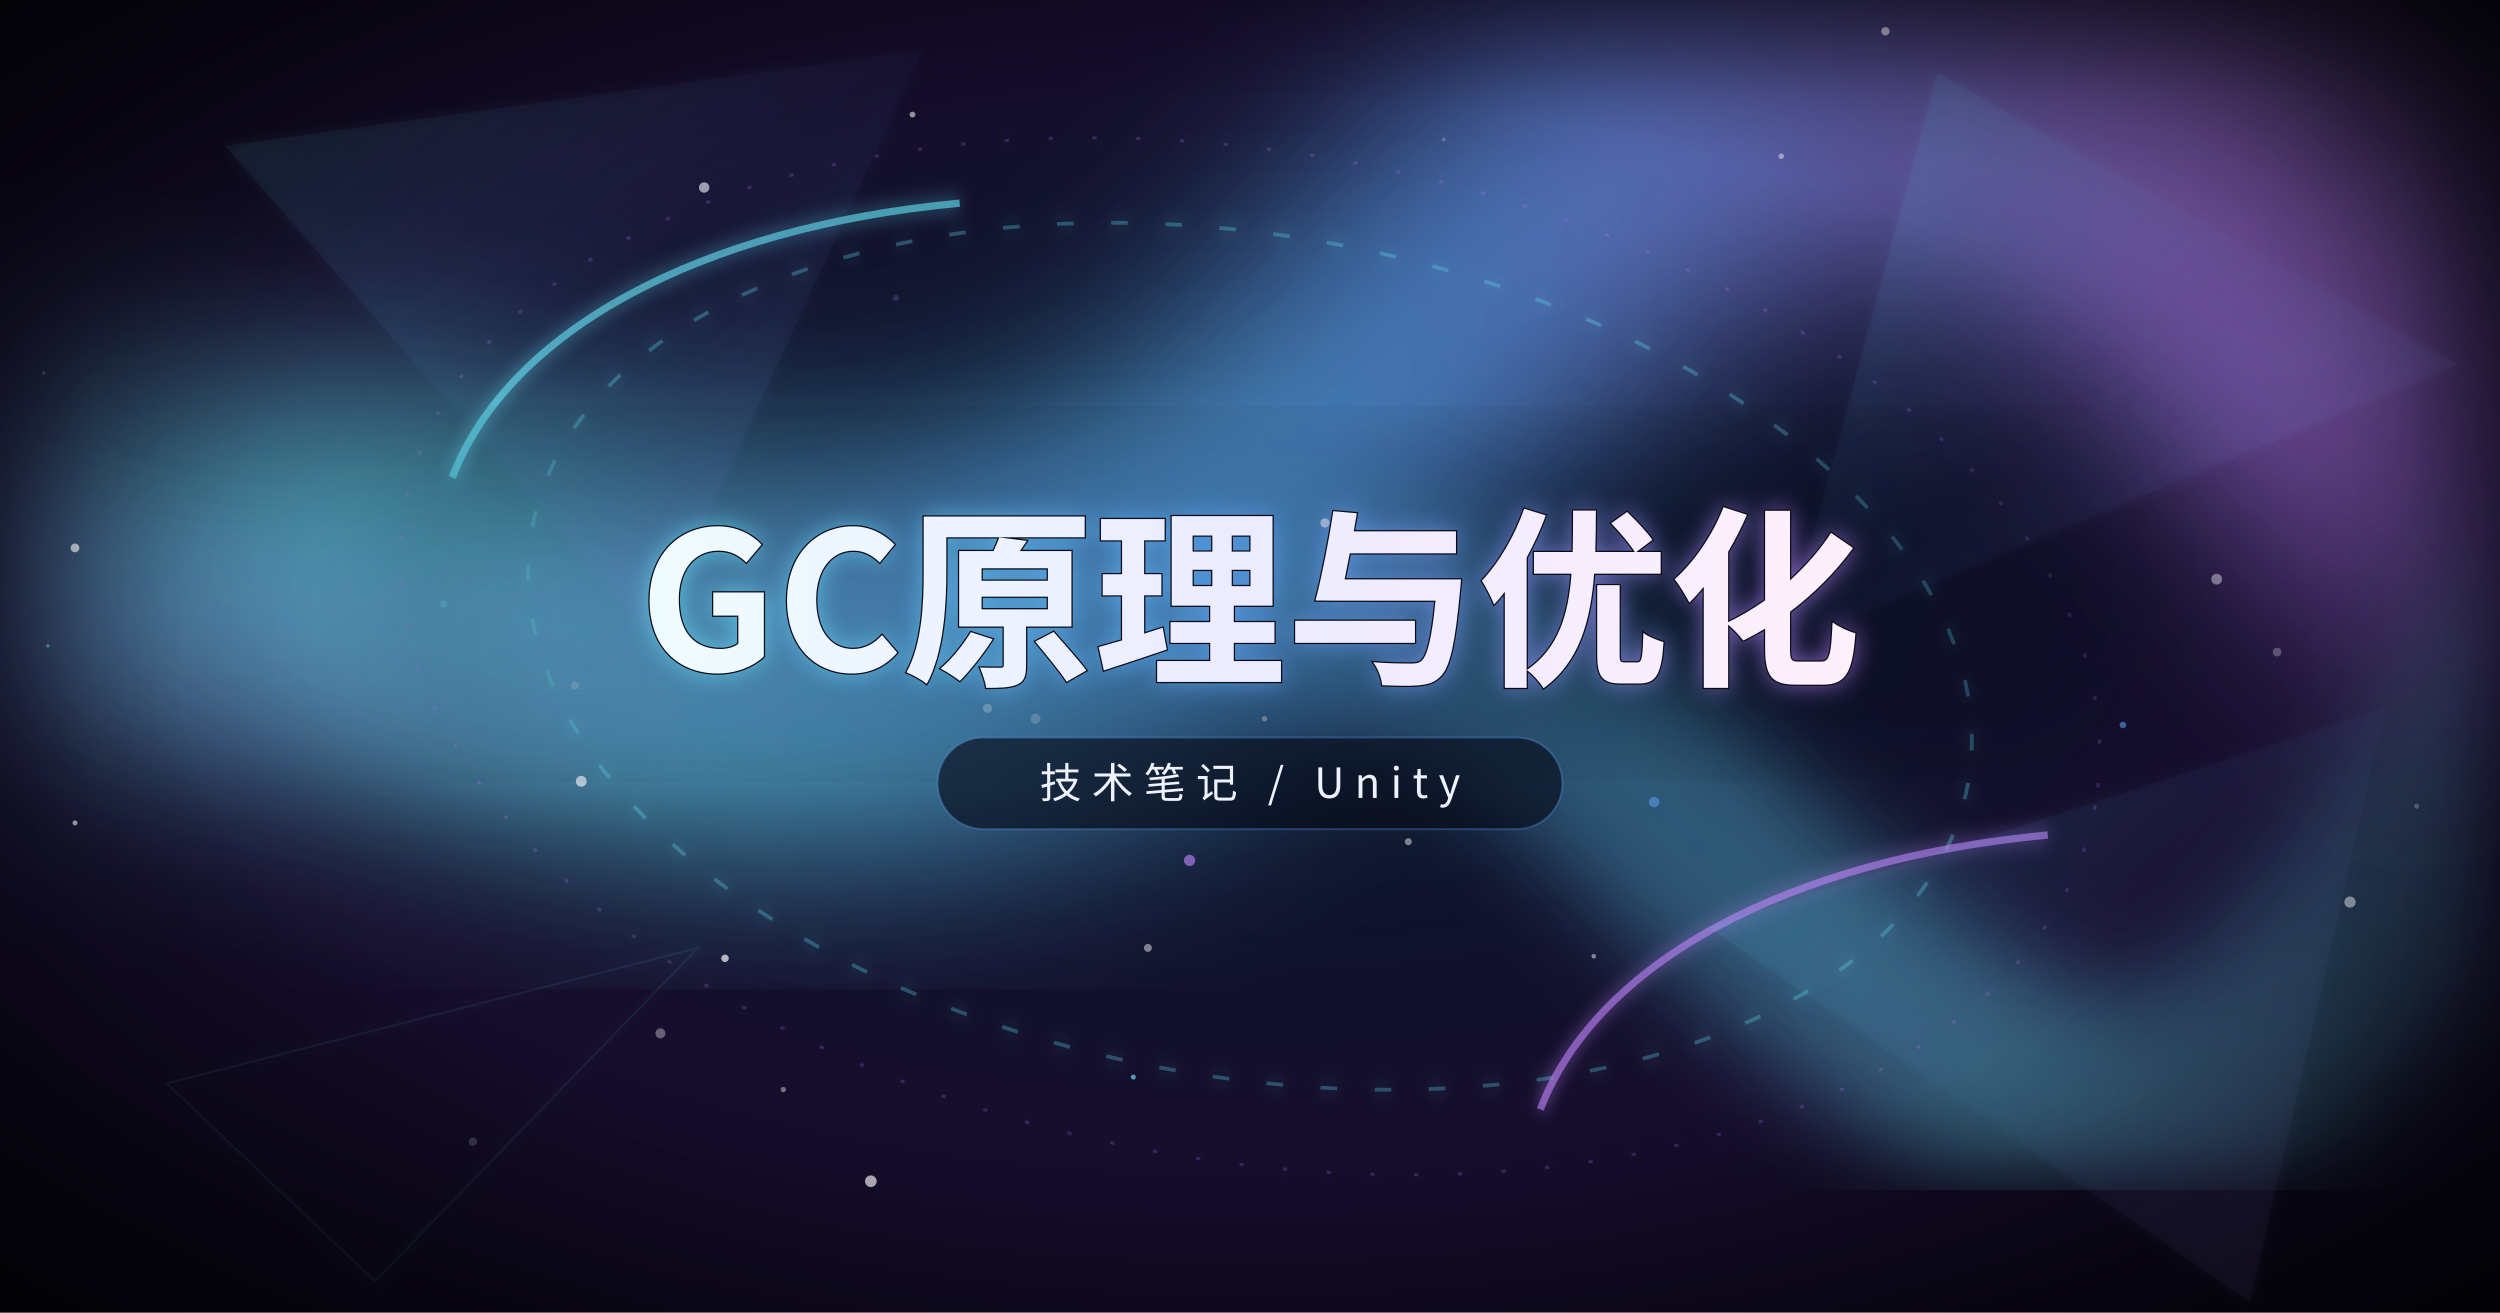
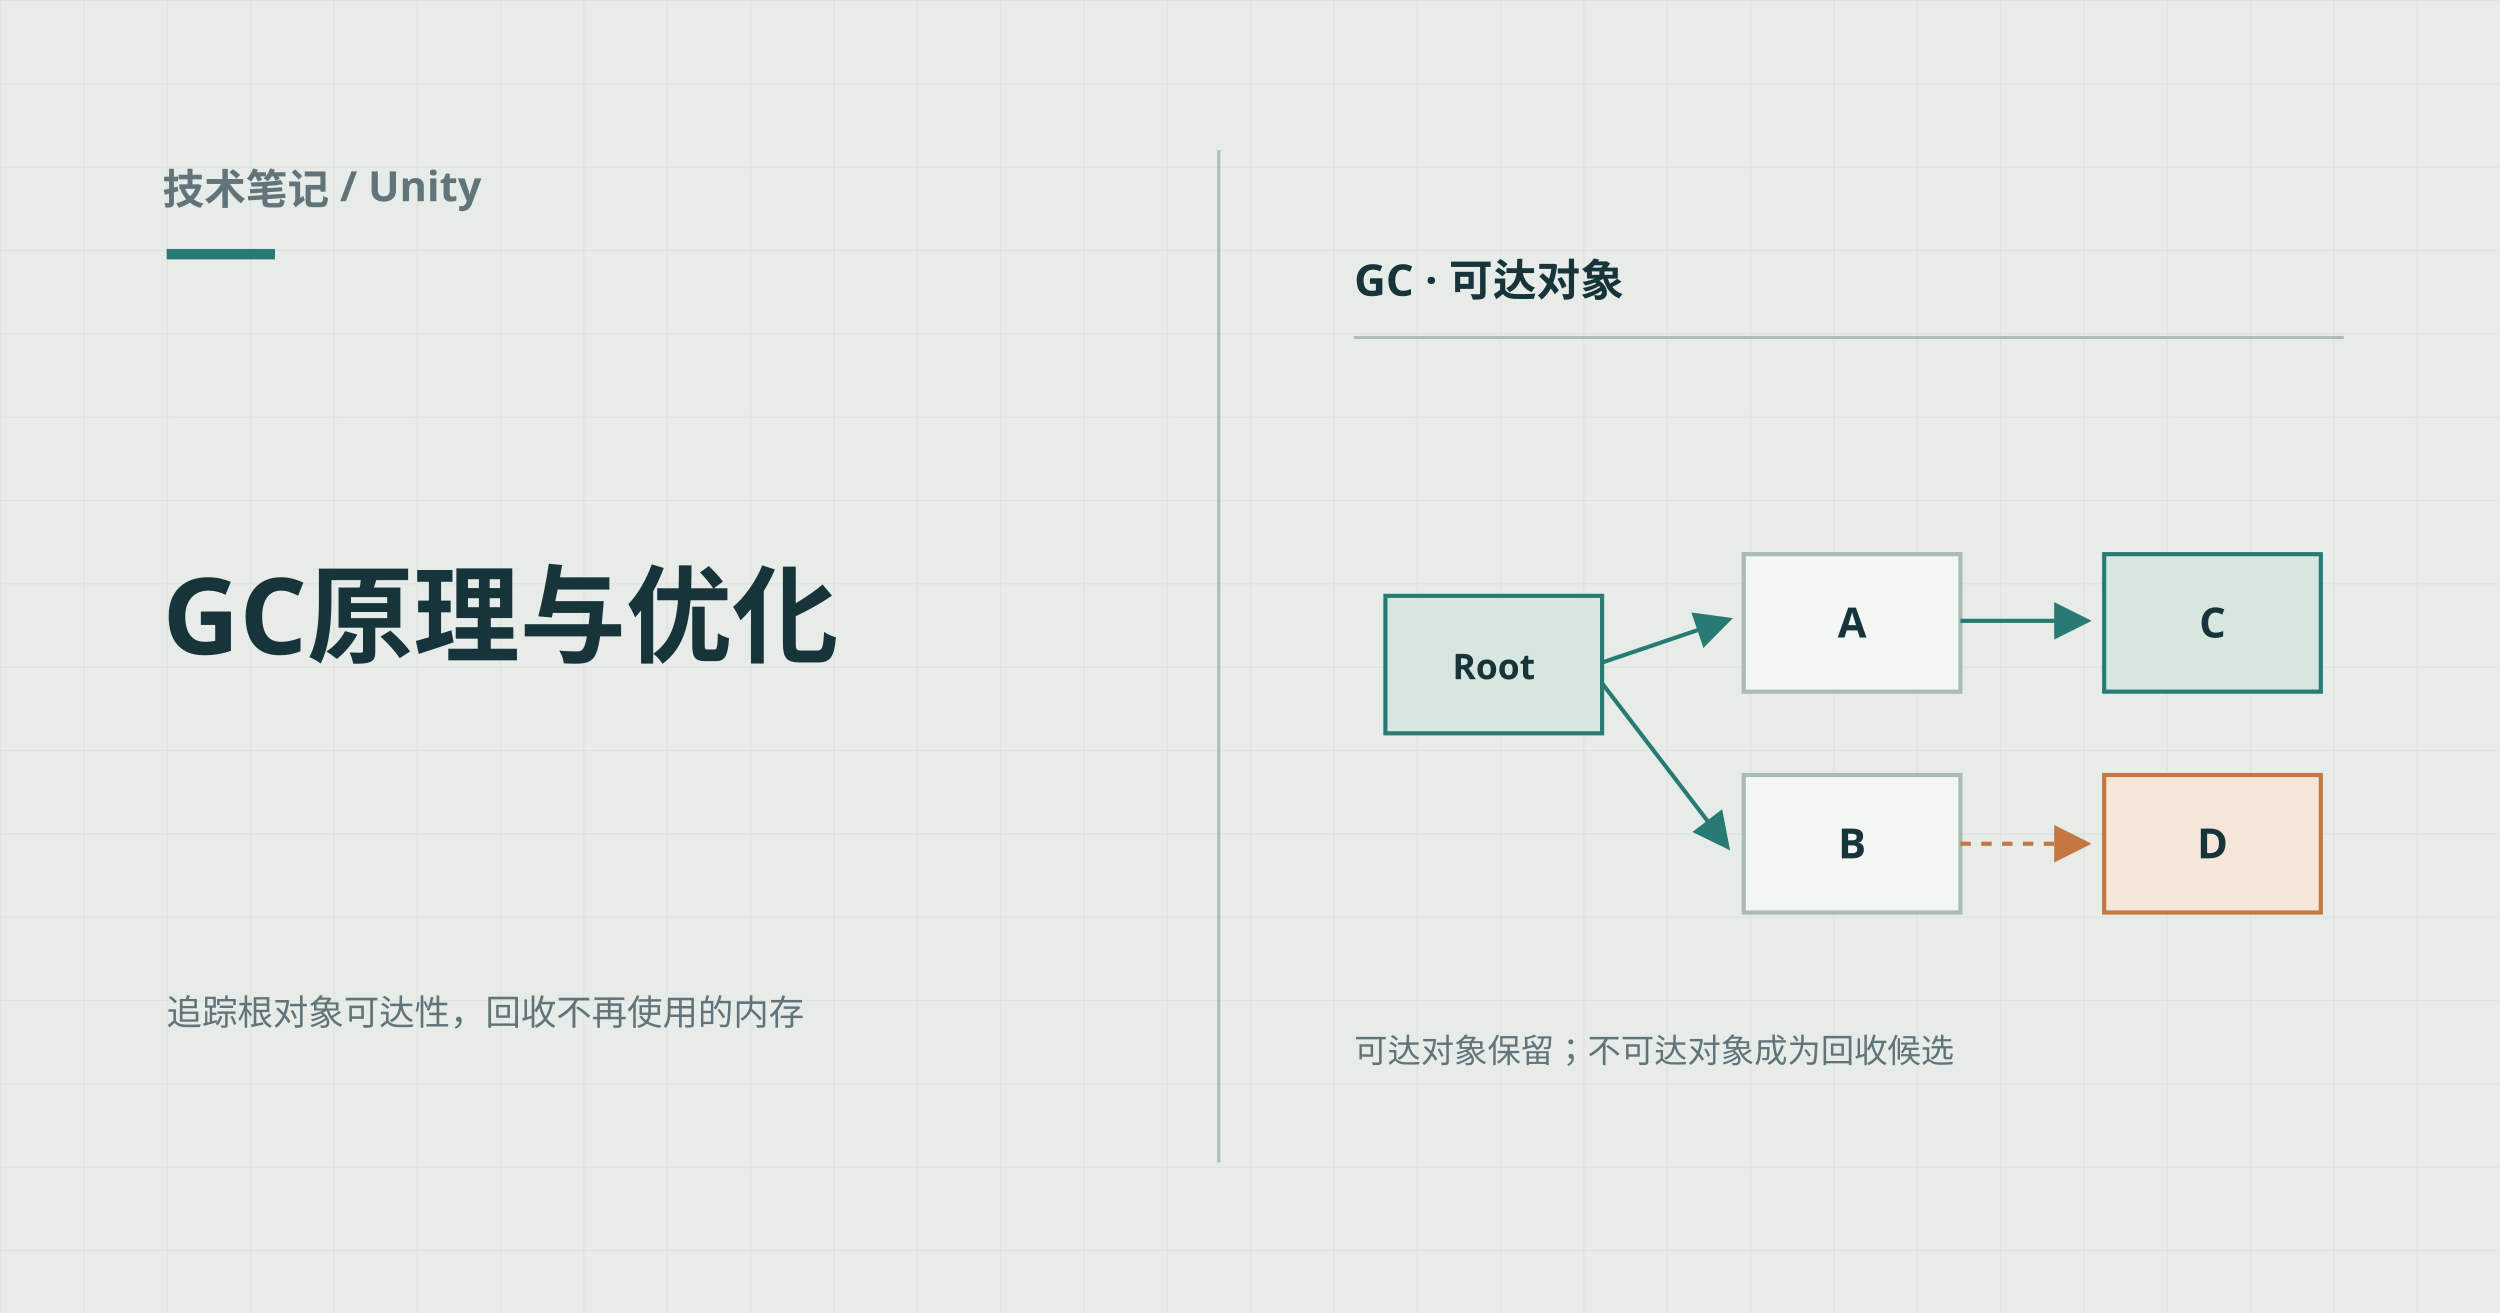
- <svg xmlns="http://www.w3.org/2000/svg" width="1200" height="630" viewBox="0 0 1200 630">
+ <svg xmlns="http://www.w3.org/2000/svg" width="1200" height="630" viewBox="0 0 1200 630" role="img" aria-labelledby="coverTitle coverDesc">
  <defs>
-     <radialGradient id="bg" cx="50%" cy="45%" r="82%">
-       <stop stop-color="#071b2b" />
-       <stop offset=".52" stop-color="#160d2c" />
-       <stop offset="1" stop-color="#02030a" />
-     </radialGradient>
-     <linearGradient id="auroraA" x1="0" y1="0" x2="1" y2="0">
-       <stop stop-color="#67e8f9" stop-opacity="0" />
-       <stop offset=".25" stop-color="#67e8f9" stop-opacity=".82" />
-       <stop offset=".56" stop-color="#60a5fa" stop-opacity=".70" />
-       <stop offset=".82" stop-color="#c084fc" stop-opacity=".72" />
-       <stop offset="1" stop-color="#c084fc" stop-opacity="0" />
-     </linearGradient>
-     <linearGradient id="auroraB" x1="0" y1="0" x2="1" y2="0">
-       <stop stop-color="#c084fc" stop-opacity="0" />
-       <stop offset=".42" stop-color="#60a5fa" stop-opacity=".56" />
-       <stop offset=".75" stop-color="#67e8f9" stop-opacity=".58" />
-       <stop offset="1" stop-color="#67e8f9" stop-opacity="0" />
-     </linearGradient>
-     <linearGradient id="neonGradient" x1="0" y1="0" x2="1" y2="0">
-       <stop stop-color="#67e8f9" />
-       <stop offset=".5" stop-color="#60a5fa" />
-       <stop offset="1" stop-color="#c084fc" />
-     </linearGradient>
-     <linearGradient id="titleGradient" x1="0" y1="0" x2="1" y2="0">
-       <stop stop-color="#effcff" />
-       <stop offset=".5" stop-color="#ecebff" />
-       <stop offset="1" stop-color="#fff0fb" />
-     </linearGradient>
-     <linearGradient id="prismGradient" x1="0" y1="0" x2="1" y2="1">
-       <stop stop-color="#67e8f9" stop-opacity=".48" />
-       <stop offset=".5" stop-color="#60a5fa" stop-opacity=".10" />
-       <stop offset="1" stop-color="#c084fc" stop-opacity=".44" />
-     </linearGradient>
-     <linearGradient id="glassGradient" x1="0" y1="0" x2="1" y2="1">
-       <stop stop-color="#fff" stop-opacity=".13" />
-       <stop offset=".48" stop-color="#fff" stop-opacity=".035" />
-       <stop offset="1" stop-color="#60a5fa" stop-opacity=".12" />
-     </linearGradient>
-     <filter id="blur48">
-       <feGaussianBlur stdDeviation="48" />
-     </filter>
-     <filter id="blur22">
-       <feGaussianBlur stdDeviation="22" />
-     </filter>
-     <filter id="lineGlow">
-       <feGaussianBlur stdDeviation="4" result="b" />
-       <feMerge>
-         <feMergeNode in="b" />
-         <feMergeNode in="SourceGraphic" />
-       </feMerge>
-     </filter>
-     <filter id="softGlow">
-       <feGaussianBlur stdDeviation="3" result="b" />
-       <feMerge>
-         <feMergeNode in="b" />
-         <feMergeNode in="SourceGraphic" />
-       </feMerge>
-     </filter>
-     <filter id="titleGlow" x="-30%" y="-50%" width="160%" height="200%">
-       <feGaussianBlur stdDeviation="6" />
-     </filter>
-     <radialGradient id="vignette" cx="50%" cy="50%" r="73%">
-       <stop offset=".58" stop-color="#000" stop-opacity="0" />
-       <stop offset="1" stop-color="#000" stop-opacity=".70" />
-     </radialGradient>
+     <pattern id="grid" width="40" height="40" patternUnits="userSpaceOnUse">
+       <path d="M40 0H0V40" fill="none" stroke="#AEBDB7" stroke-width="1" opacity=".20" />
+     </pattern>
+     <marker id="tealArrow" markerWidth="9" markerHeight="9" refX="7" refY="4.5" orient="auto">
+       <path d="M0 0L9 4.5L0 9Z" fill="#287B73" />
+     </marker>
+     <marker id="orangeArrow" markerWidth="9" markerHeight="9" refX="7" refY="4.5" orient="auto">
+       <path d="M0 0L9 4.5L0 9Z" fill="#C47743" />
+     </marker>
  </defs>
-   <rect width="1200" height="630" fill="url(#bg)" />
-   <path d="M-160 393 C100 70 360 520 660 190 S1060 90 1360 434" fill="none" stroke="url(#auroraA)" stroke-width="172" filter="url(#blur48)" opacity=".94" />
-   <path d="M-100 202 C220 500 500 90 800 391 S1110 465 1320 140" fill="none" stroke="url(#auroraB)" stroke-width="105" filter="url(#blur22)" opacity=".64" />
-   <circle cx="23" cy="310" r="0.9" fill="#67e8f9" opacity="0.44" />
-   <circle cx="765" cy="459" r="1.1" fill="#ffffff" opacity="0.47" />
-   <circle cx="676" cy="404" r="1.7" fill="#ffffff" opacity="0.46" />
-   <circle cx="1128" cy="433" r="2.7" fill="#ffffff" opacity="0.51" />
-   <circle cx="227" cy="548" r="2.0" fill="#ffffff" opacity="0.18" />
-   <circle cx="430" cy="143" r="1.5" fill="#c084fc" opacity="0.19" />
-   <circle cx="1160" cy="387" r="1.2" fill="#ffffff" opacity="0.26" />
-   <circle cx="418" cy="567" r="2.8" fill="#ffffff" opacity="0.64" />
-   <circle cx="855" cy="75" r="1.3" fill="#ffffff" opacity="0.46" />
-   <circle cx="551" cy="455" r="1.9" fill="#ffffff" opacity="0.46" />
-   <circle cx="794" cy="385" r="2.5" fill="#60a5fa" opacity="0.50" />
-   <circle cx="438" cy="55" r="1.4" fill="#ffffff" opacity="0.56" />
-   <circle cx="1093" cy="313" r="2.1" fill="#ffffff" opacity="0.26" />
-   <circle cx="693" cy="67" r="0.9" fill="#ffffff" opacity="0.22" />
-   <circle cx="36" cy="263" r="2.1" fill="#ffffff" opacity="0.66" />
-   <circle cx="544" cy="517" r="1.2" fill="#67e8f9" opacity="0.66" />
-   <circle cx="21" cy="179" r="0.8" fill="#ffffff" opacity="0.20" />
-   <circle cx="348" cy="460" r="1.8" fill="#ffffff" opacity="0.67" />
-   <circle cx="636" cy="251" r="2.2" fill="#ffffff" opacity="0.67" />
-   <circle cx="497" cy="345" r="2.4" fill="#ffffff" opacity="0.22" />
-   <circle cx="571" cy="413" r="2.7" fill="#c084fc" opacity="0.62" />
-   <circle cx="338" cy="90" r="2.5" fill="#ffffff" opacity="0.59" />
-   <circle cx="905" cy="15" r="2.0" fill="#ffffff" opacity="0.59" />
-   <circle cx="317" cy="496" r="2.4" fill="#ffffff" opacity="0.34" />
-   <circle cx="792" cy="317" r="1.2" fill="#ffffff" opacity="0.51" />
-   <circle cx="1019" cy="348" r="1.6" fill="#60a5fa" opacity="0.56" />
-   <circle cx="1064" cy="278" r="2.6" fill="#ffffff" opacity="0.40" />
-   <circle cx="376" cy="523" r="1.3" fill="#ffffff" opacity="0.40" />
-   <circle cx="279" cy="375" r="2.6" fill="#ffffff" opacity="0.60" />
-   <circle cx="36" cy="395" r="1.2" fill="#ffffff" opacity="0.63" />
-   <circle cx="213" cy="290" r="1.7" fill="#67e8f9" opacity="0.31" />
-   <circle cx="607" cy="345" r="1.3" fill="#ffffff" opacity="0.35" />
-   <circle cx="276" cy="329" r="1.9" fill="#ffffff" opacity="0.19" />
-   <circle cx="474" cy="340" r="2.2" fill="#ffffff" opacity="0.30" />
-   <g transform="translate(600 315) rotate(10)" fill="none" filter="url(#lineGlow)">
-     <ellipse rx="350" ry="202" stroke="#67e8f9" stroke-opacity=".28" stroke-width="1.8" stroke-dasharray="8 18" />
-     <ellipse rx="412" ry="242" stroke="#c084fc" stroke-opacity=".20" stroke-width="1.5" stroke-dasharray="2 19" />
-     <path d="M-392 -18 A395 218 0 0 1 -175 -190" stroke="#67e8f9" stroke-width="3.5" opacity=".58" />
-     <path d="M175 190 A395 218 0 0 1 392 18" stroke="#c084fc" stroke-width="3.5" opacity=".58" />
-   </g>
-   <g opacity=".24" filter="url(#softGlow)">
-     <polygon points="108,70 443,24 313,305" fill="url(#prismGradient)" />
-     <polygon points="930,35 1180,175 856,310" fill="url(#prismGradient)" />
-     <polygon points="820,445 1145,340 1080,625" fill="url(#prismGradient)" />
-     <path d="M80 520 L335 455 L180 615 Z" fill="none" stroke="#67e8f9" stroke-opacity=".32" />
-   </g>
-   <rect x="170" y="210" width="860" height="150" rx="75" fill="#02040c" opacity=".18" filter="url(#blur22)" />
-   <text x="600" y="322" font-family="'PingFang SC','Microsoft YaHei','Noto Sans CJK SC',sans-serif" font-size="92" font-weight="900" fill="url(#neonGradient)" opacity=".72" text-anchor="middle" filter="url(#titleGlow)">GC原理与优化</text>
-   <text x="600" y="322" font-family="'PingFang SC','Microsoft YaHei','Noto Sans CJK SC',sans-serif" font-size="92" font-weight="900" fill="url(#titleGradient)" stroke="#090b18" stroke-width="1.2" paint-order="stroke" text-anchor="middle">GC原理与优化</text>
-   <rect x="450" y="354" width="300" height="44" rx="22" fill="#070a18" opacity=".64" stroke="#60a5fa" stroke-opacity=".42" />
-   <text x="600" y="383" font-family="'PingFang SC','Microsoft YaHei','Noto Sans CJK SC',sans-serif" font-size="20" fill="#eef2ff" text-anchor="middle" letter-spacing="5">技术笔记 / Unity</text>
-   <rect width="1200" height="630" fill="url(#vignette)" pointer-events="none" />
+   <rect width="1200" height="630" fill="#E8ECE9" />
+   <rect width="1200" height="630" fill="url(#grid)" />
+   <path d="M585 72V558" stroke="#AEBDB7" stroke-width="1.5" />
+   <text x="78" y="98" fill="#61747A" font-family="'Microsoft YaHei','Noto Sans SC',sans-serif" font-size="20" font-weight="600" text-anchor="start">技术笔记 / Unity</text>
+   <path d="M80 122H132" stroke="#287B73" stroke-width="5" />
+   <text x="78" y="314.0" fill="#17343B" font-family="'Microsoft YaHei','Noto Sans SC',sans-serif" font-size="51" font-weight="700" text-anchor="start">GC原理与优化</text>
+   <text x="80" y="492" fill="#61747A" font-family="'Microsoft YaHei','Noto Sans SC',sans-serif" font-size="17" font-weight="500" text-anchor="start">追踪根对象可达性，回收不再使用的内存</text>
+   <text x="650" y="142" fill="#17343B" font-family="'Microsoft YaHei','Noto Sans SC',sans-serif" font-size="21" font-weight="650" text-anchor="start">GC · 可达对象</text>
+   <path d="M650 162L1125 162" fill="none" stroke="#AEBDB7" stroke-width="1.5" />
+   <rect x="665" y="286" width="104" height="66" fill="#D8E6E0" stroke="#287B73" stroke-width="2" />
+   <text x="717.0" y="326.0" fill="#17343B" font-family="'Microsoft YaHei','Noto Sans SC',sans-serif" font-size="17" font-weight="650" text-anchor="middle">Root</text>
+   <rect x="837" y="266" width="104" height="66" fill="#F4F6F3" stroke="#AABBB4" stroke-width="2" />
+   <text x="889.0" y="306.0" fill="#17343B" font-family="'Microsoft YaHei','Noto Sans SC',sans-serif" font-size="20" font-weight="650" text-anchor="middle">A</text>
+   <rect x="837" y="372" width="104" height="66" fill="#F4F6F3" stroke="#AABBB4" stroke-width="2" />
+   <text x="889.0" y="412.0" fill="#17343B" font-family="'Microsoft YaHei','Noto Sans SC',sans-serif" font-size="20" font-weight="650" text-anchor="middle">B</text>
+   <rect x="1010" y="266" width="104" height="66" fill="#D8E6E0" stroke="#287B73" stroke-width="2" />
+   <text x="1062.0" y="306.0" fill="#17343B" font-family="'Microsoft YaHei','Noto Sans SC',sans-serif" font-size="20" font-weight="650" text-anchor="middle">C</text>
+   <rect x="1010" y="372" width="104" height="66" fill="#F4E6D9" stroke="#C47743" stroke-width="2" />
+   <text x="1062.0" y="412.0" fill="#17343B" font-family="'Microsoft YaHei','Noto Sans SC',sans-serif" font-size="20" font-weight="650" text-anchor="middle">D</text>
+   <path d="M769 318L828 298" fill="none" stroke="#287B73" stroke-width="2" marker-end="url(#tealArrow)" />
+   <path d="M769 328L828 405" fill="none" stroke="#287B73" stroke-width="2" marker-end="url(#tealArrow)" />
+   <path d="M941 298L1000 298" fill="none" stroke="#287B73" stroke-width="2" marker-end="url(#tealArrow)" />
+   <path d="M941 405L1000 405" fill="none" stroke="#C47743" stroke-width="2" stroke-dasharray="5 5" marker-end="url(#orangeArrow)" />
+   <text x="650" y="510" fill="#61747A" font-family="'Microsoft YaHei','Noto Sans SC',sans-serif" font-size="16" font-weight="500" text-anchor="start">可达对象保留；不可达对象成为回收候选</text>
</svg>
